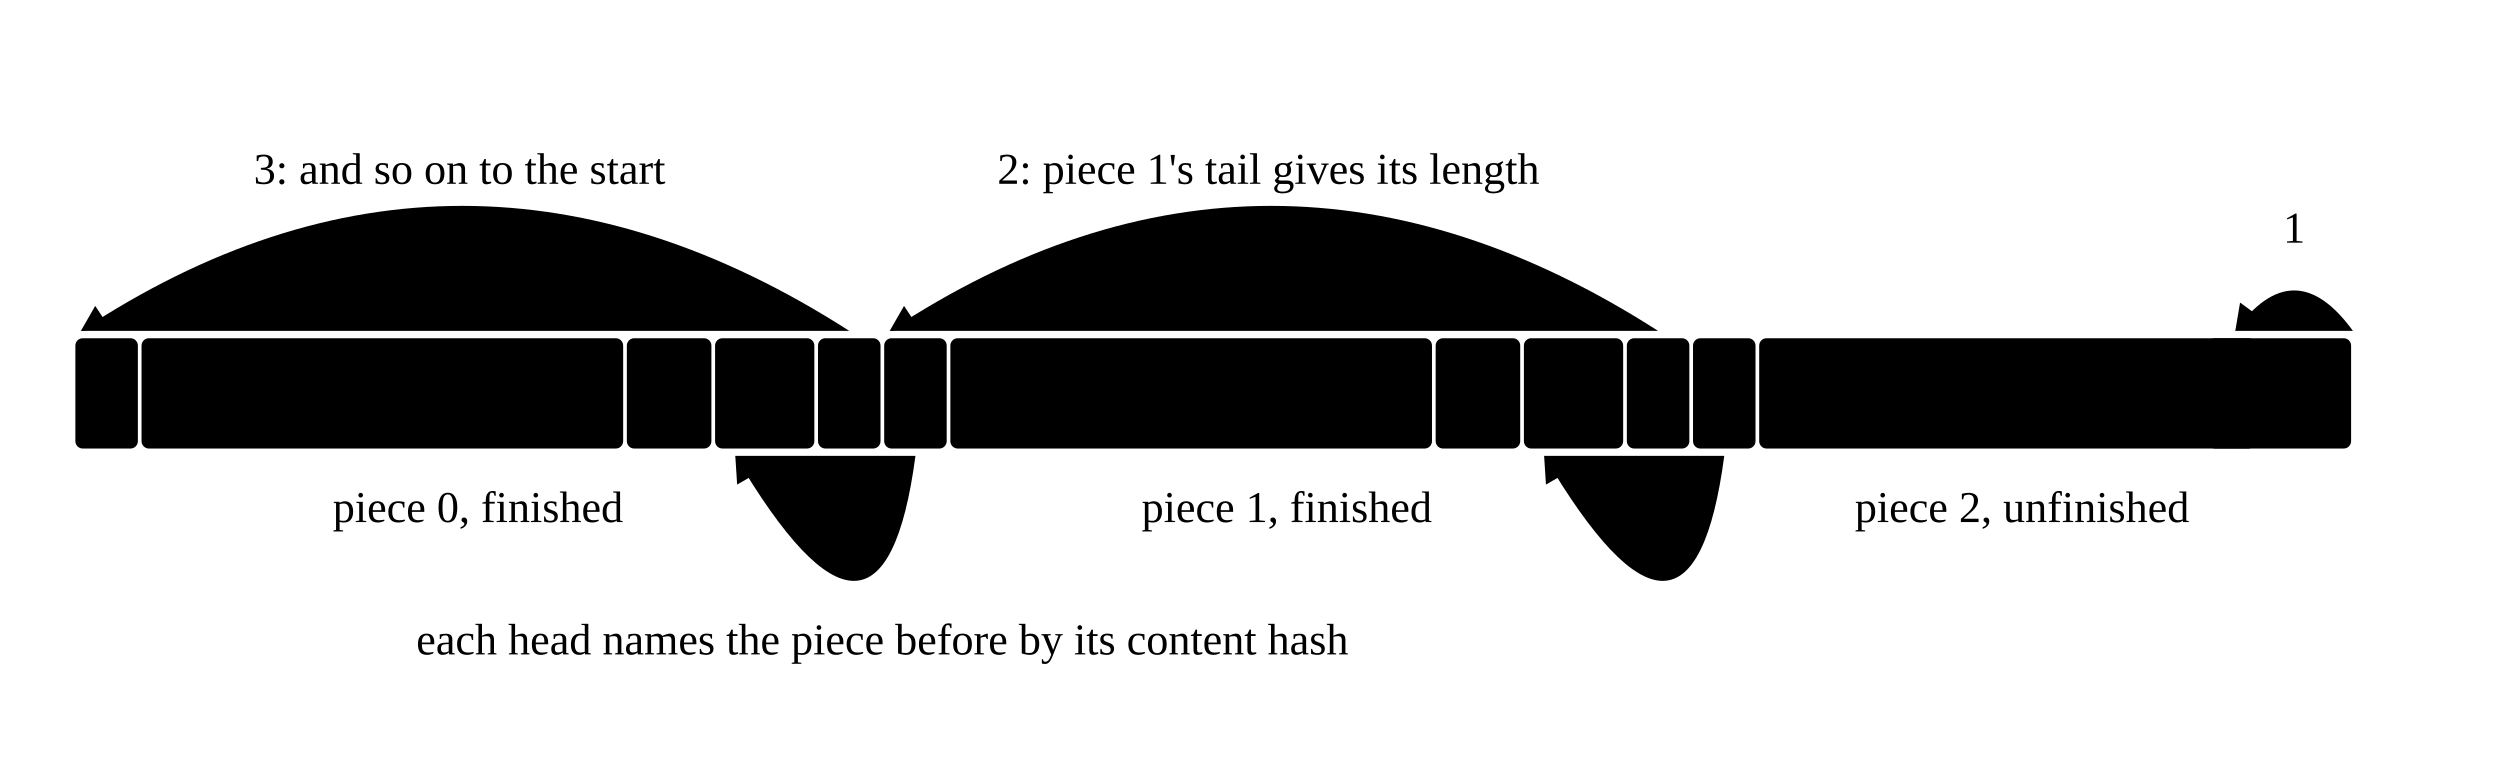
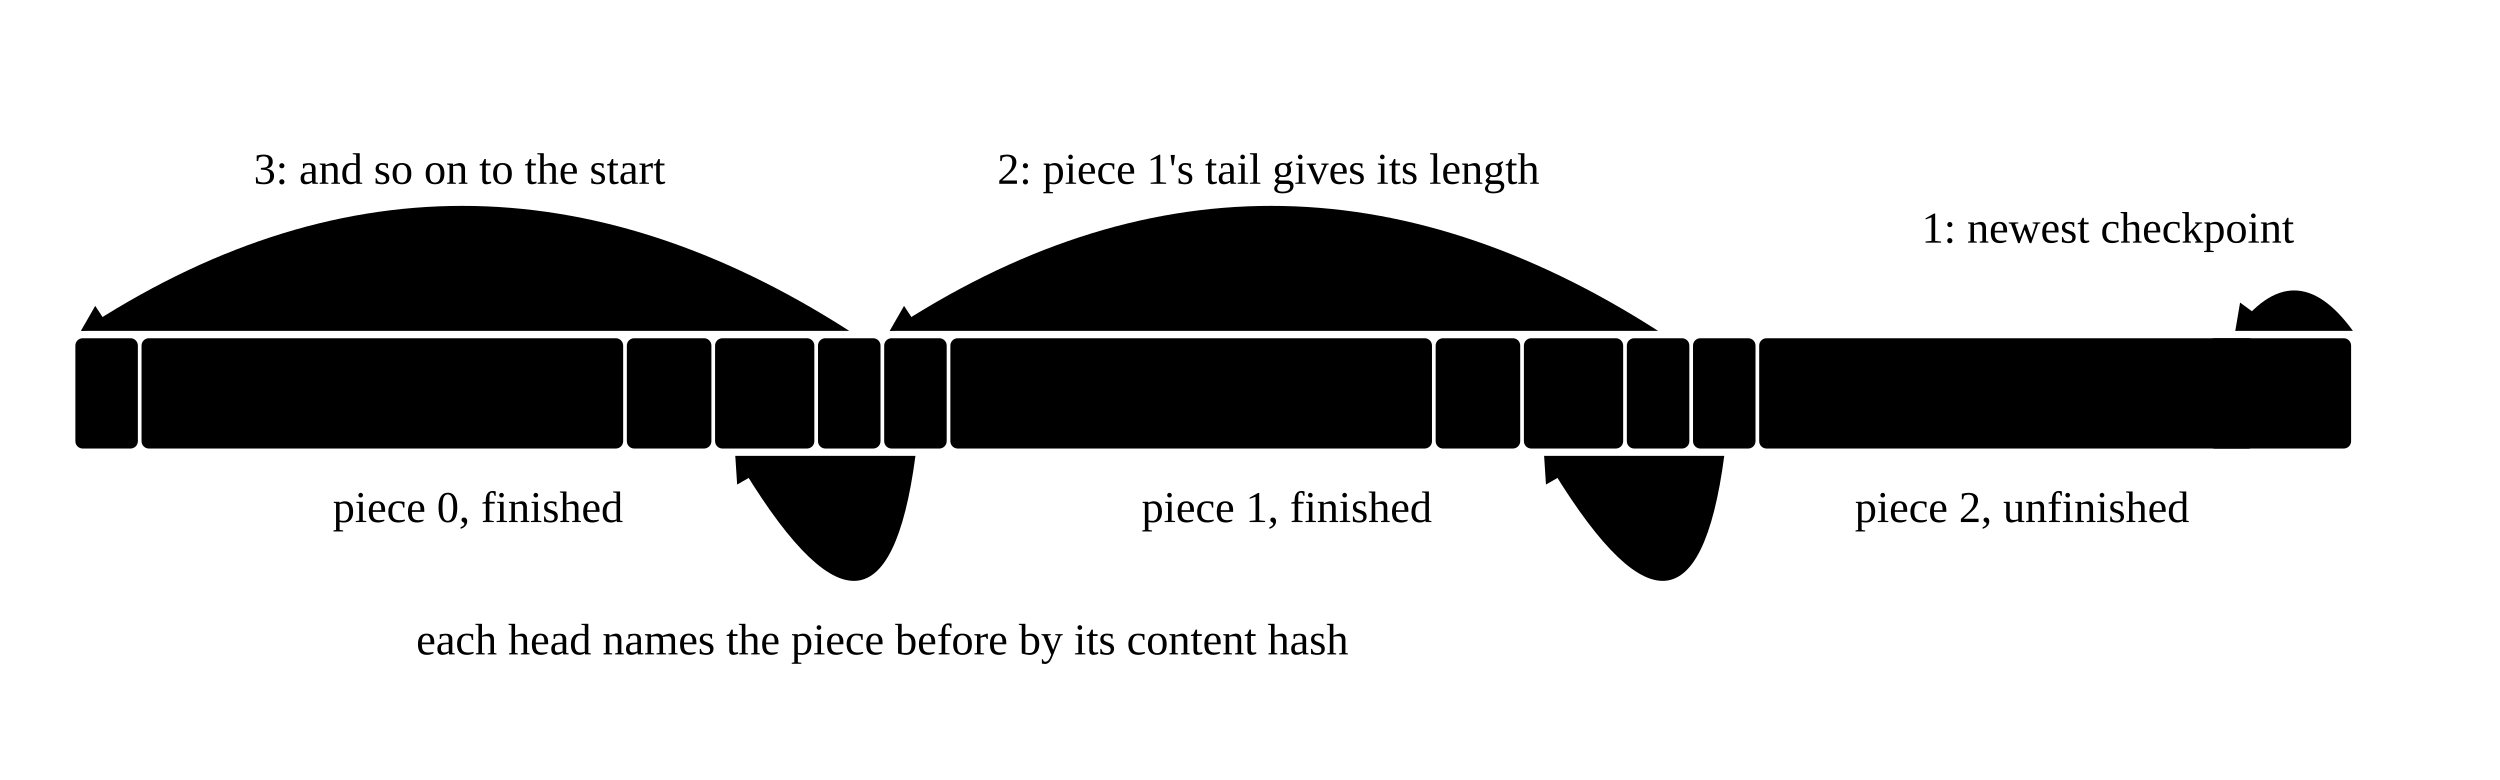
<svg xmlns="http://www.w3.org/2000/svg" class="ww-svg" viewBox="0 0 680 212" width="680" height="212" role="img" aria-label="Three pieces back to back in one file: a reader starts at the end, finds the unfinished last piece from its checkpoint, then each finished piece from the tail just before the next one's start; each piece head names the piece before it by its content hash">
  <rect x="20.5" y="92" width="17" height="30" rx="2" class="tint-ink" />
  <rect x="38.5" y="92" width="131" height="30" rx="2" class="tint-blue" />
  <text x="104" y="111.5" text-anchor="middle" class="small">data</text>
  <rect x="170.5" y="92" width="23" height="30" rx="2" class="tint-amber" />
  <rect x="194.5" y="92" width="27" height="30" rx="2" class="tint-green" />
  <rect x="222.5" y="92" width="17" height="30" rx="2" class="tint-ink" />
  <rect x="240.5" y="92" width="17" height="30" rx="2" class="tint-ink" />
  <rect x="258.5" y="92" width="131" height="30" rx="2" class="tint-blue" />
  <text x="324" y="111.5" text-anchor="middle" class="small">data</text>
  <rect x="390.5" y="92" width="23" height="30" rx="2" class="tint-amber" />
  <rect x="414.5" y="92" width="27" height="30" rx="2" class="tint-green" />
  <rect x="442.5" y="92" width="17" height="30" rx="2" class="tint-ink" />
  <rect x="460.5" y="92" width="17" height="30" rx="2" class="tint-ink" />
  <rect x="478.5" y="92" width="161" height="30" rx="2" class="tint-blue" />
  <text x="559" y="111.5" text-anchor="middle" class="small">data</text>
  <rect x="600.5" y="92" width="13" height="30" rx="2" class="tint-amber" />
  <path d="M641 92 v30" class="thin dash" />
  <text x="130" y="142" text-anchor="middle" class="small">piece 0, finished</text>
  <text x="350" y="142" text-anchor="middle" class="small">piece 1, finished</text>
  <text x="550" y="142" text-anchor="middle" class="small">piece 2, unfinished</text>
  <path d="M640 90 Q624 68 608 90" class="accent-line" />
  <path d="M608.0 90.0 L609.3 82.3 L614.9 86.4 Z" class="accent-line head" />
-   <text x="624" y="66" text-anchor="middle" class="accent small">1</text>
+   <text x="624" y="66" text-anchor="end" class="accent small">1: newest checkpoint</text>
  <path d="M451 90 Q345 22 242 90" class="accent-line" />
  <path d="M242.0 90.0 L245.9 83.2 L249.8 89.1 Z" class="accent-line head" />
  <text x="345" y="50" text-anchor="middle" class="accent small">2: piece 1's tail gives its length</text>
  <path d="M231 90 Q125 22 22 90" class="accent-line" />
  <path d="M22.0 90.0 L25.9 83.2 L29.8 89.1 Z" class="accent-line head" />
  <text x="125" y="50" text-anchor="middle" class="accent small">3: and so on to the start</text>
  <path d="M249 124 Q240 192 200 124" class="thin" />
  <path d="M200.0 124.0 L206.6 128.3 L200.5 131.8 Z" class="thin head" />
  <path d="M469 124 Q460 192 420 124" class="thin" />
  <path d="M420.0 124.0 L426.6 128.3 L420.5 131.8 Z" class="thin head" />
  <text x="240" y="178" text-anchor="middle" class="soft small">each head names the piece before by its content hash</text>
</svg>
